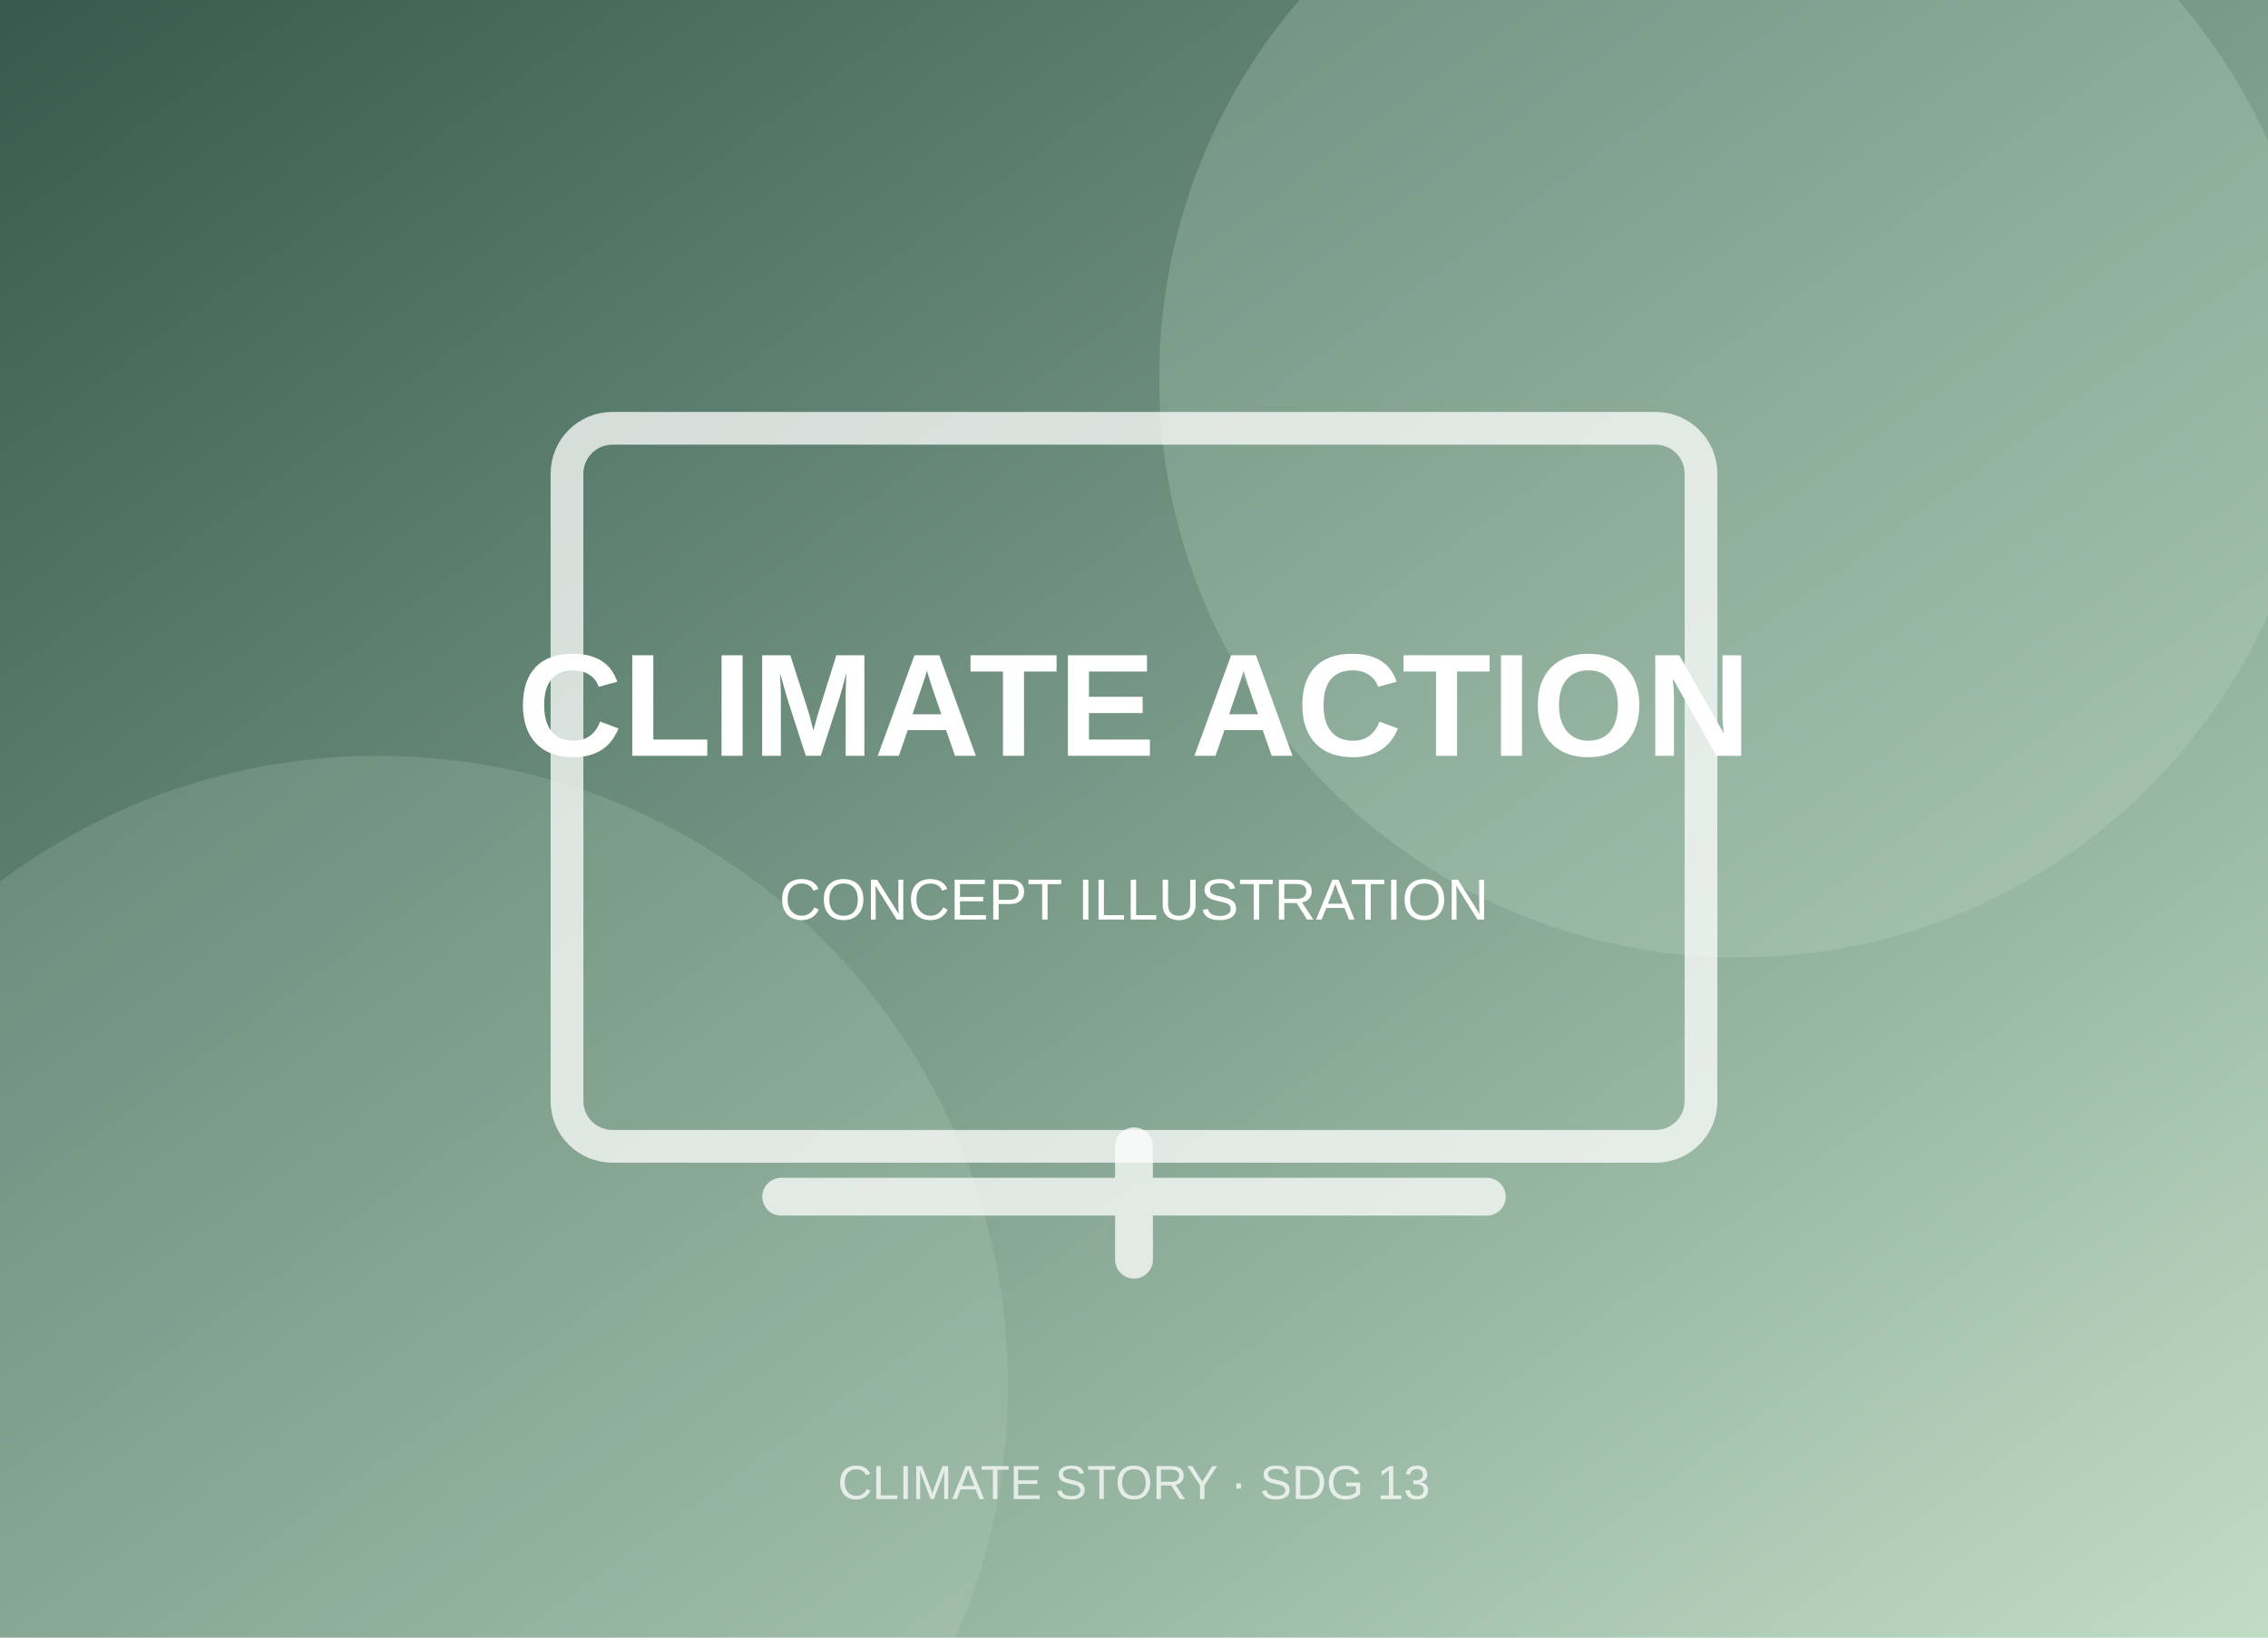
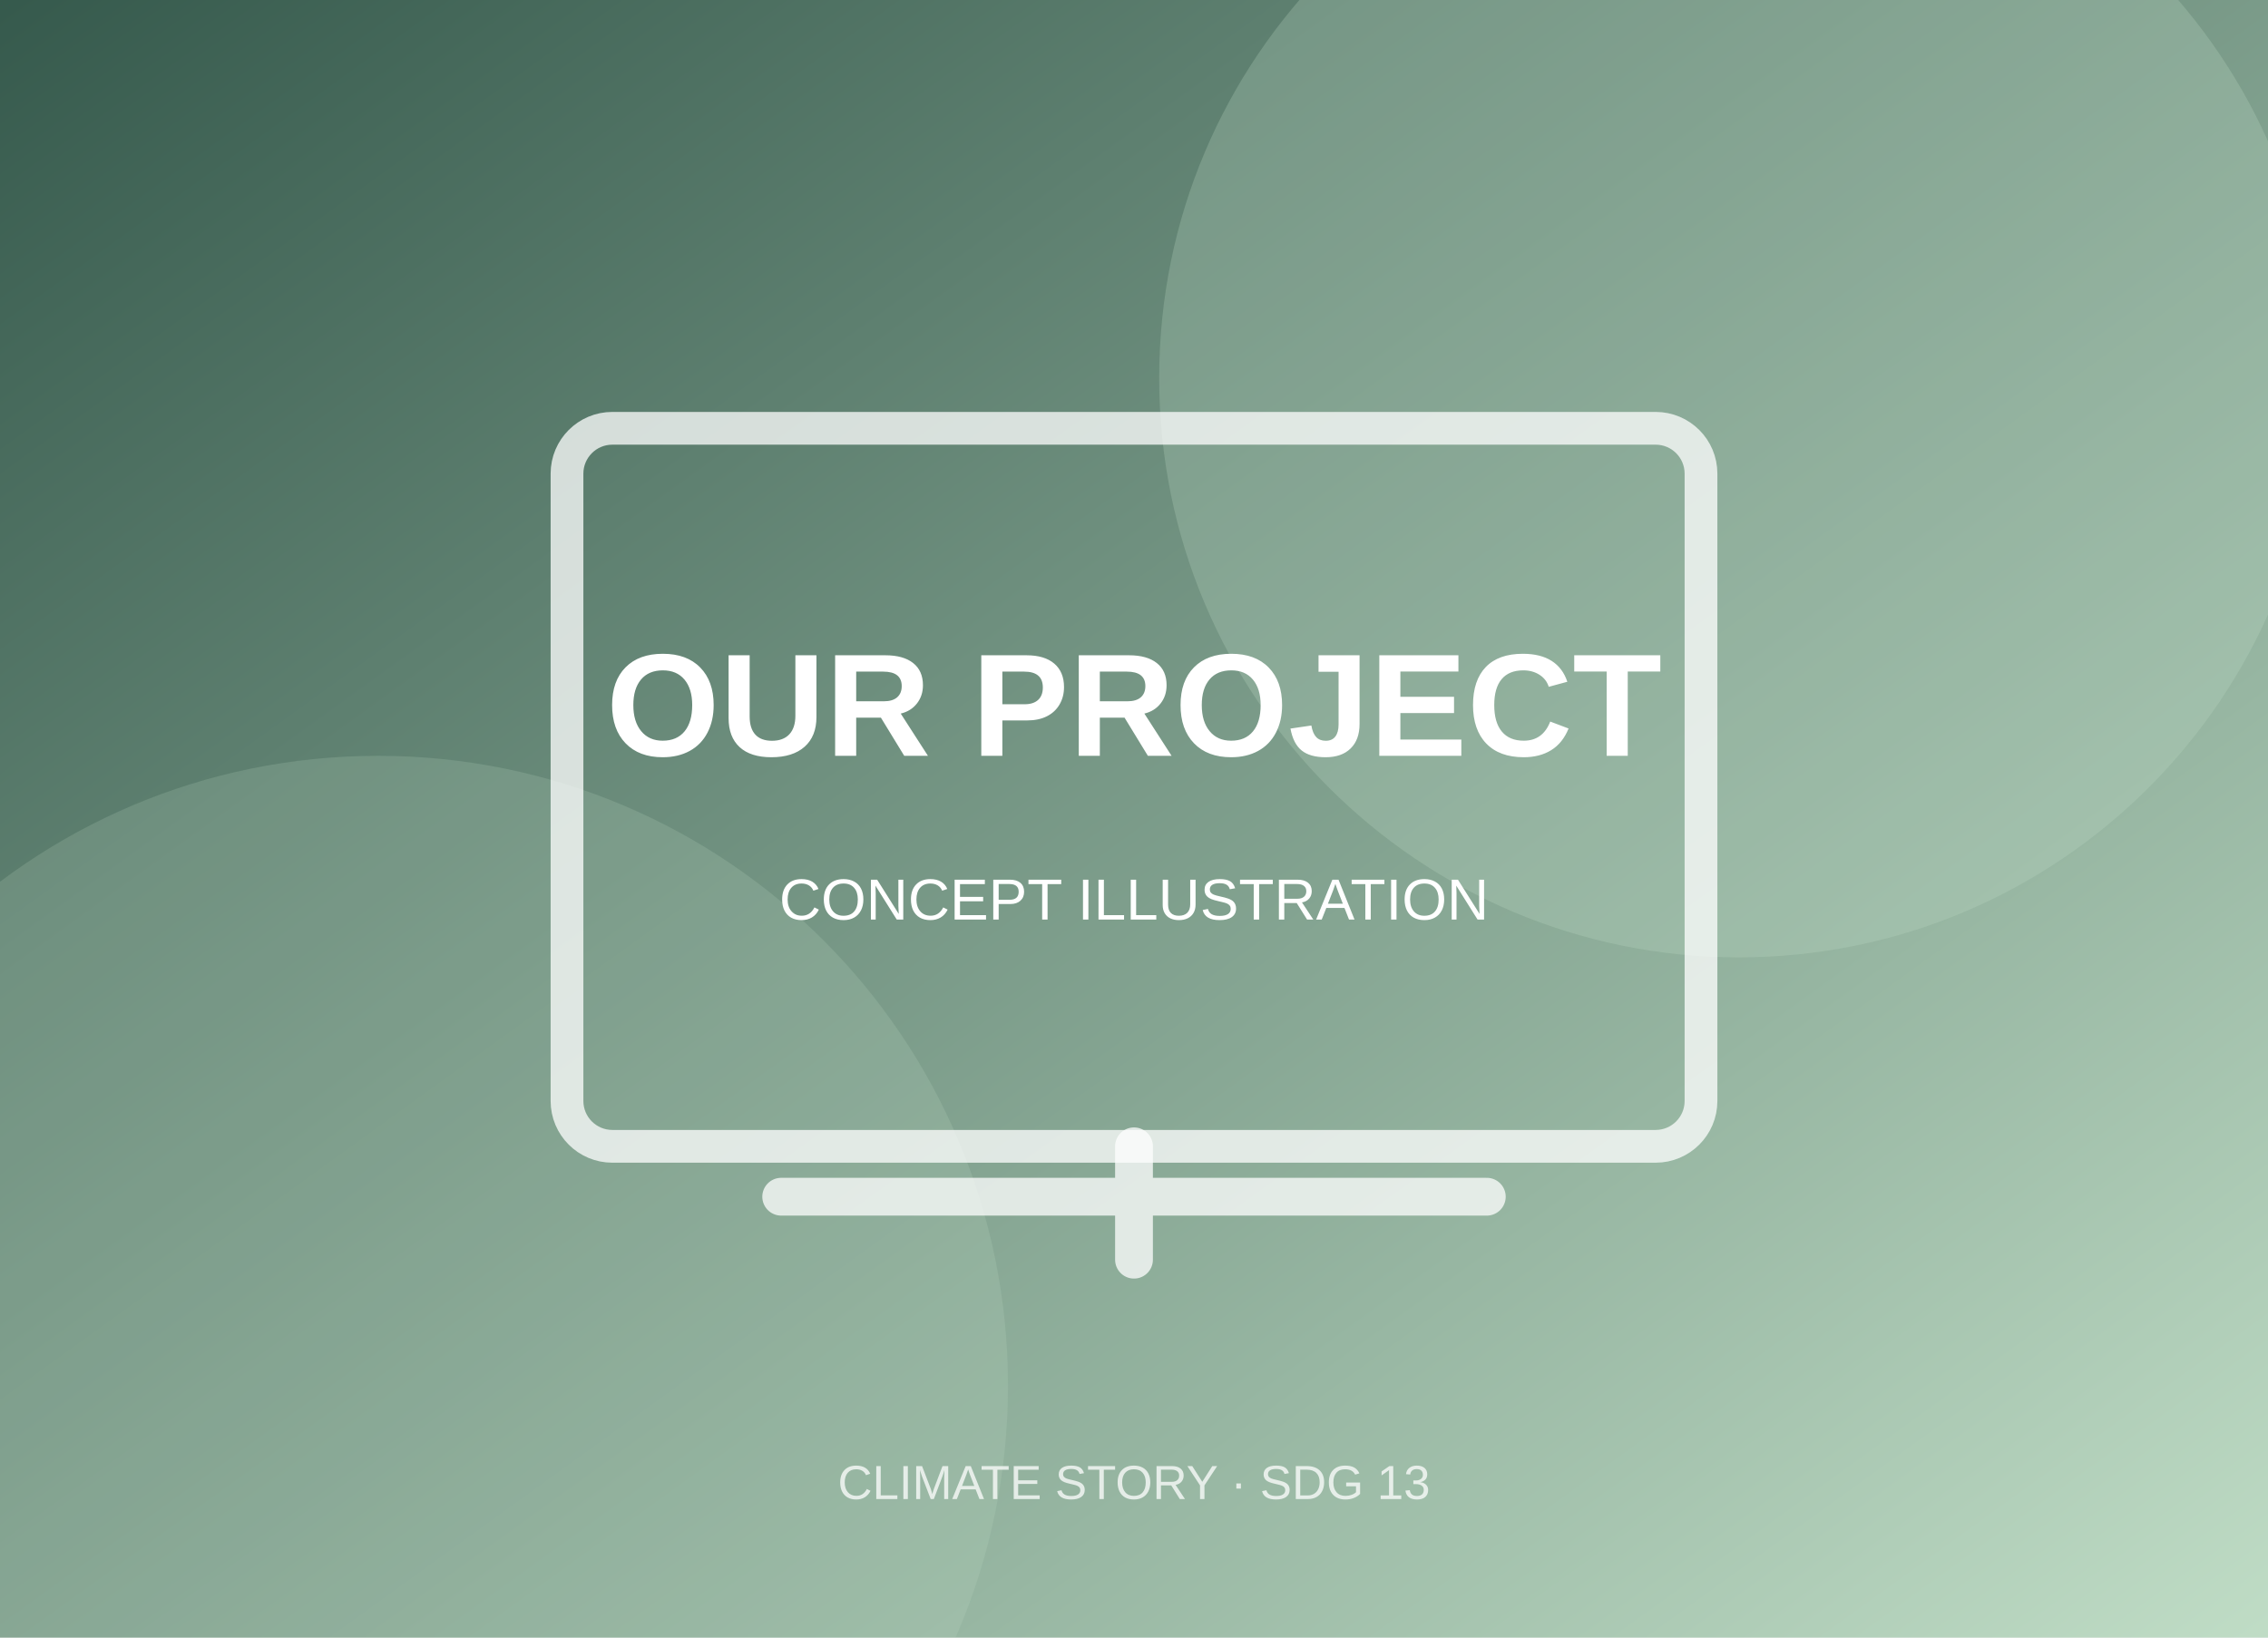
<svg xmlns="http://www.w3.org/2000/svg" width="900" height="650" viewBox="0 0 900 650">
  <defs>
    <linearGradient id="g" x2="1" y2="1">
      <stop stop-color="#35594c" />
      <stop offset="1" stop-color="#c0ddc6" />
    </linearGradient>
  </defs>
  <rect width="900" height="650" fill="url(#g)" />
  <circle cx="690" cy="150" r="230" fill="#c0ddc6" opacity=".25" />
  <circle cx="150" cy="550" r="250" fill="#c0ddc6" opacity=".18" />
  <rect x="225" y="170" width="450" height="285" rx="18" fill="none" stroke="white" stroke-opacity=".75" stroke-width="13" />
  <path d="M310 475H590M450 455V500" stroke="white" stroke-opacity=".75" stroke-width="15" stroke-linecap="round" />
-   <text x="450" y="300" fill="white" font-family="Arial" font-weight="bold" font-size="58" text-anchor="middle">CLIMATE ACTION</text>
+   <text x="450" y="300" fill="white" font-family="Arial" font-weight="bold" font-size="58" text-anchor="middle">OUR PROJECT</text>
  <text x="450" y="365" fill="white" font-family="Arial" font-size="23" text-anchor="middle">CONCEPT ILLUSTRATION</text>
  <text x="450" y="595" fill="white" opacity=".75" font-family="Arial" font-size="19" text-anchor="middle">CLIMATE STORY · SDG 13</text>
</svg>
